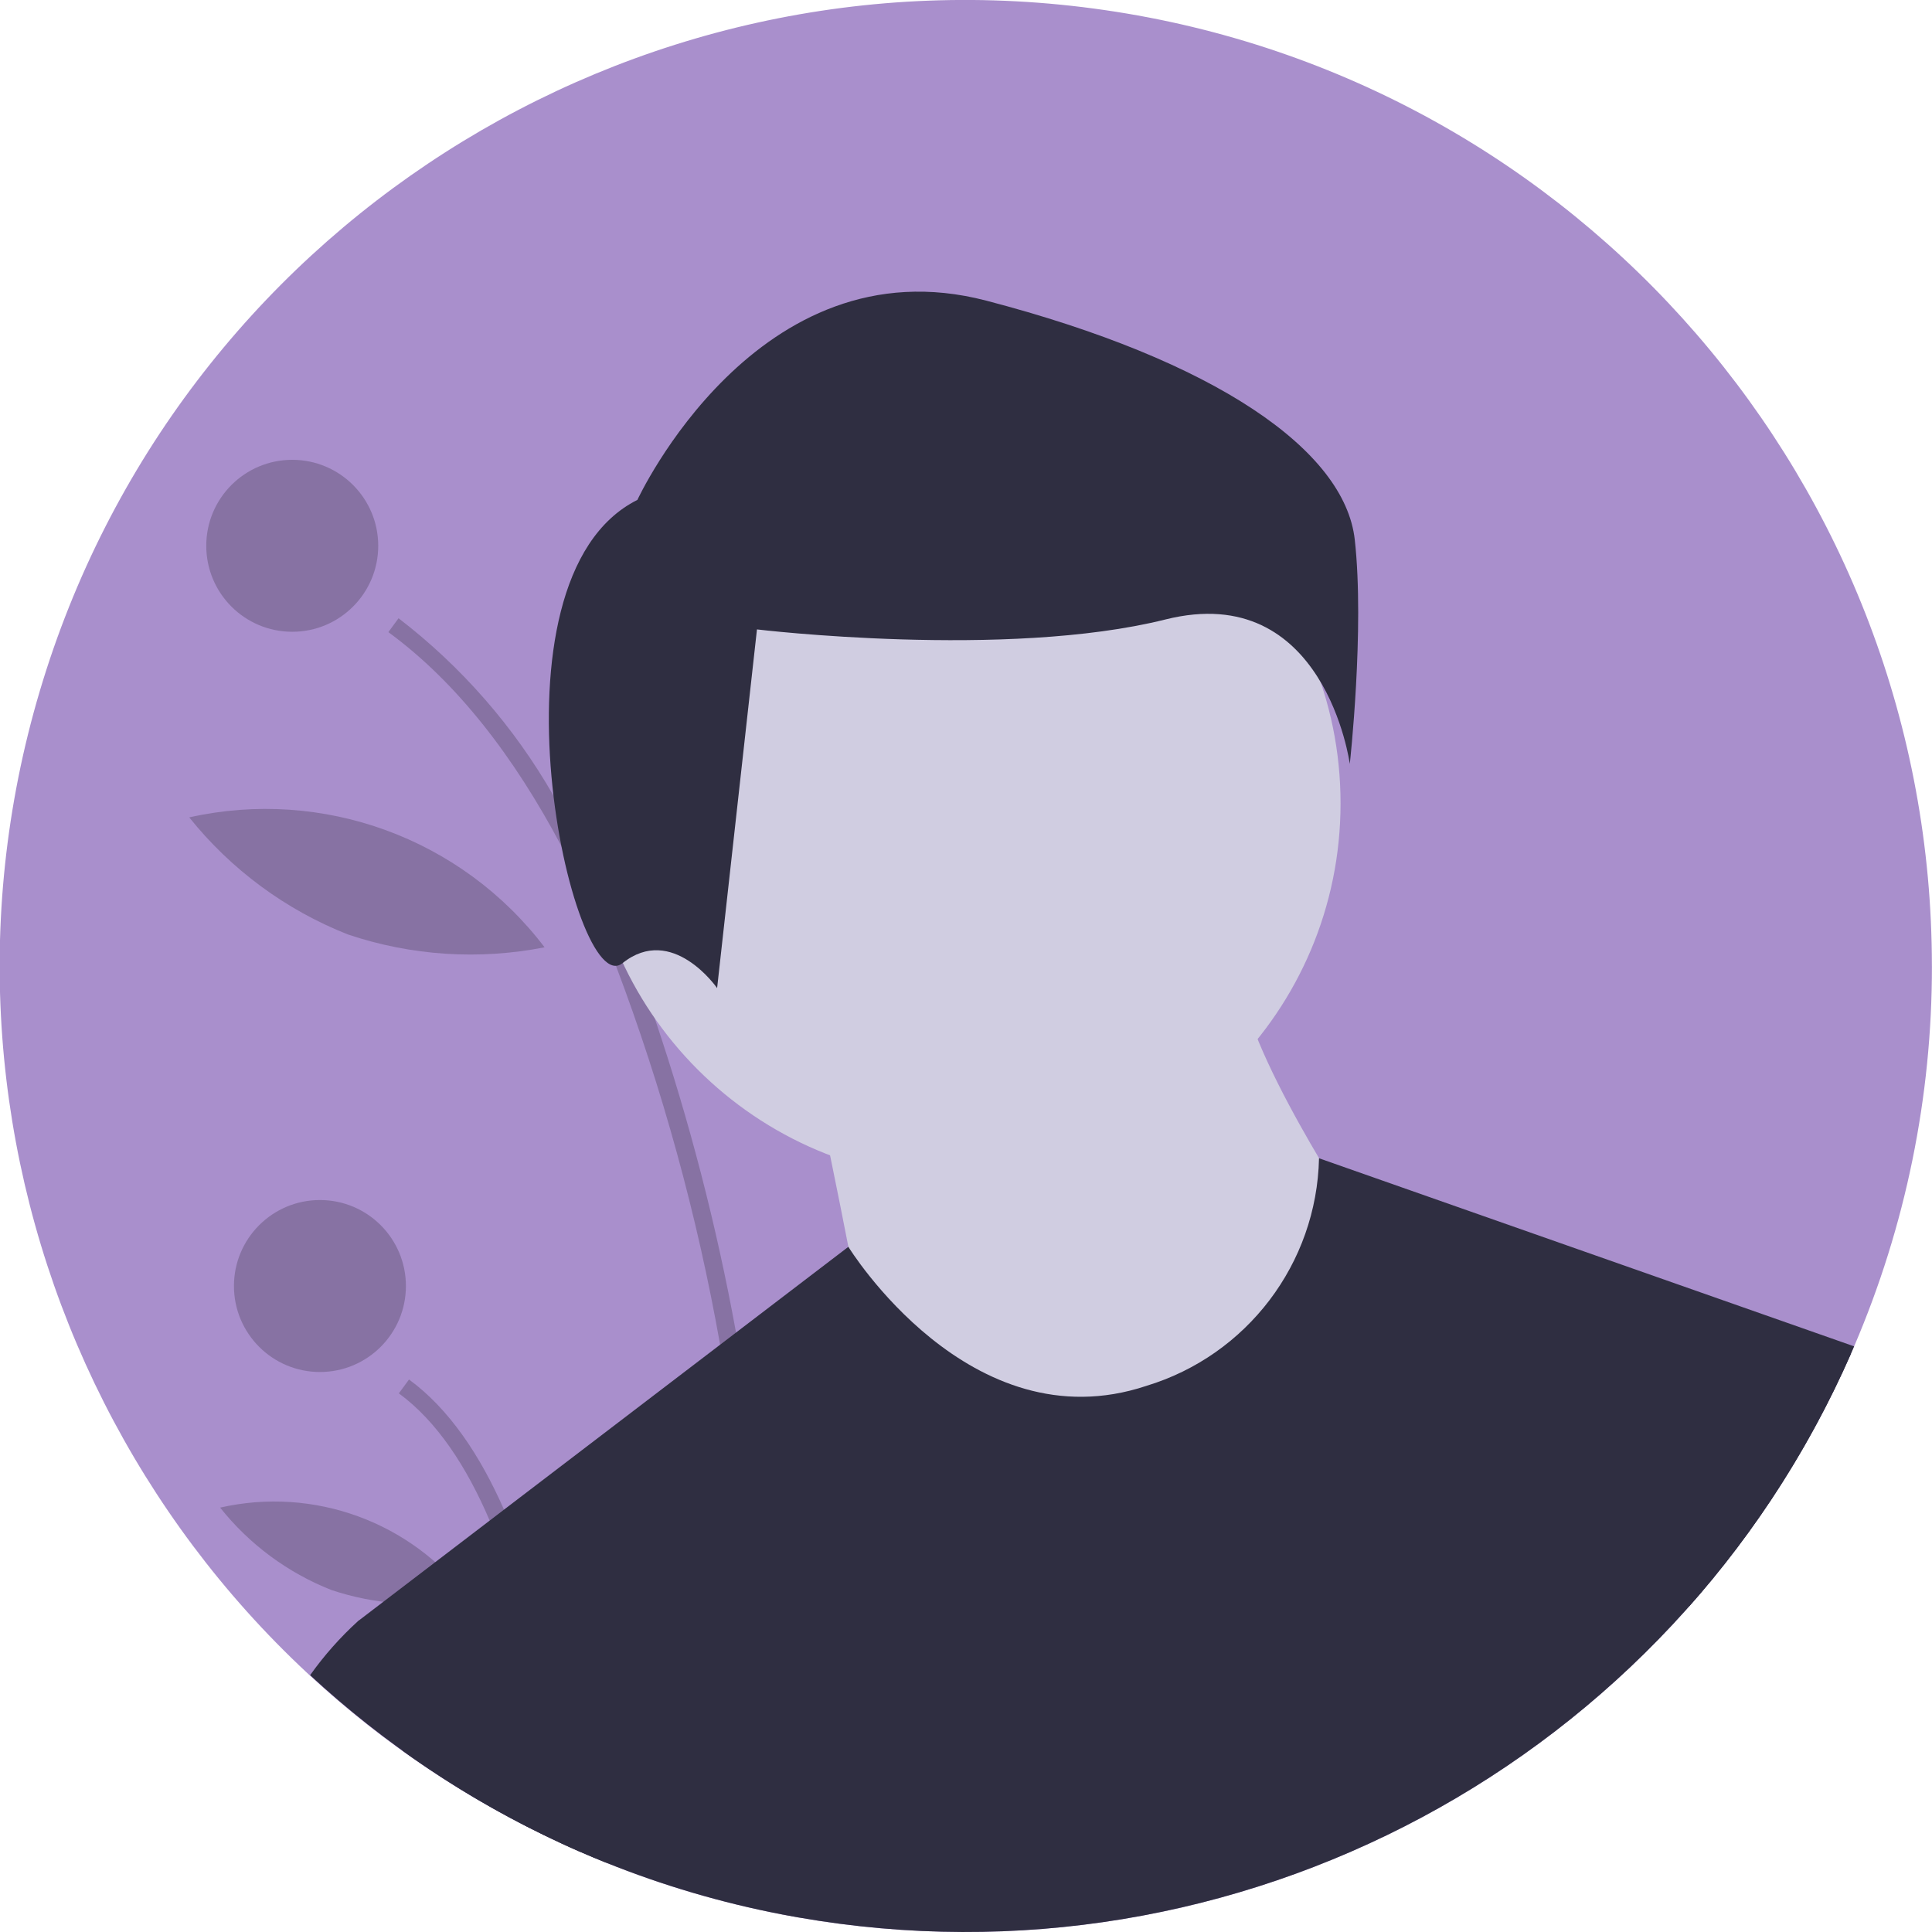
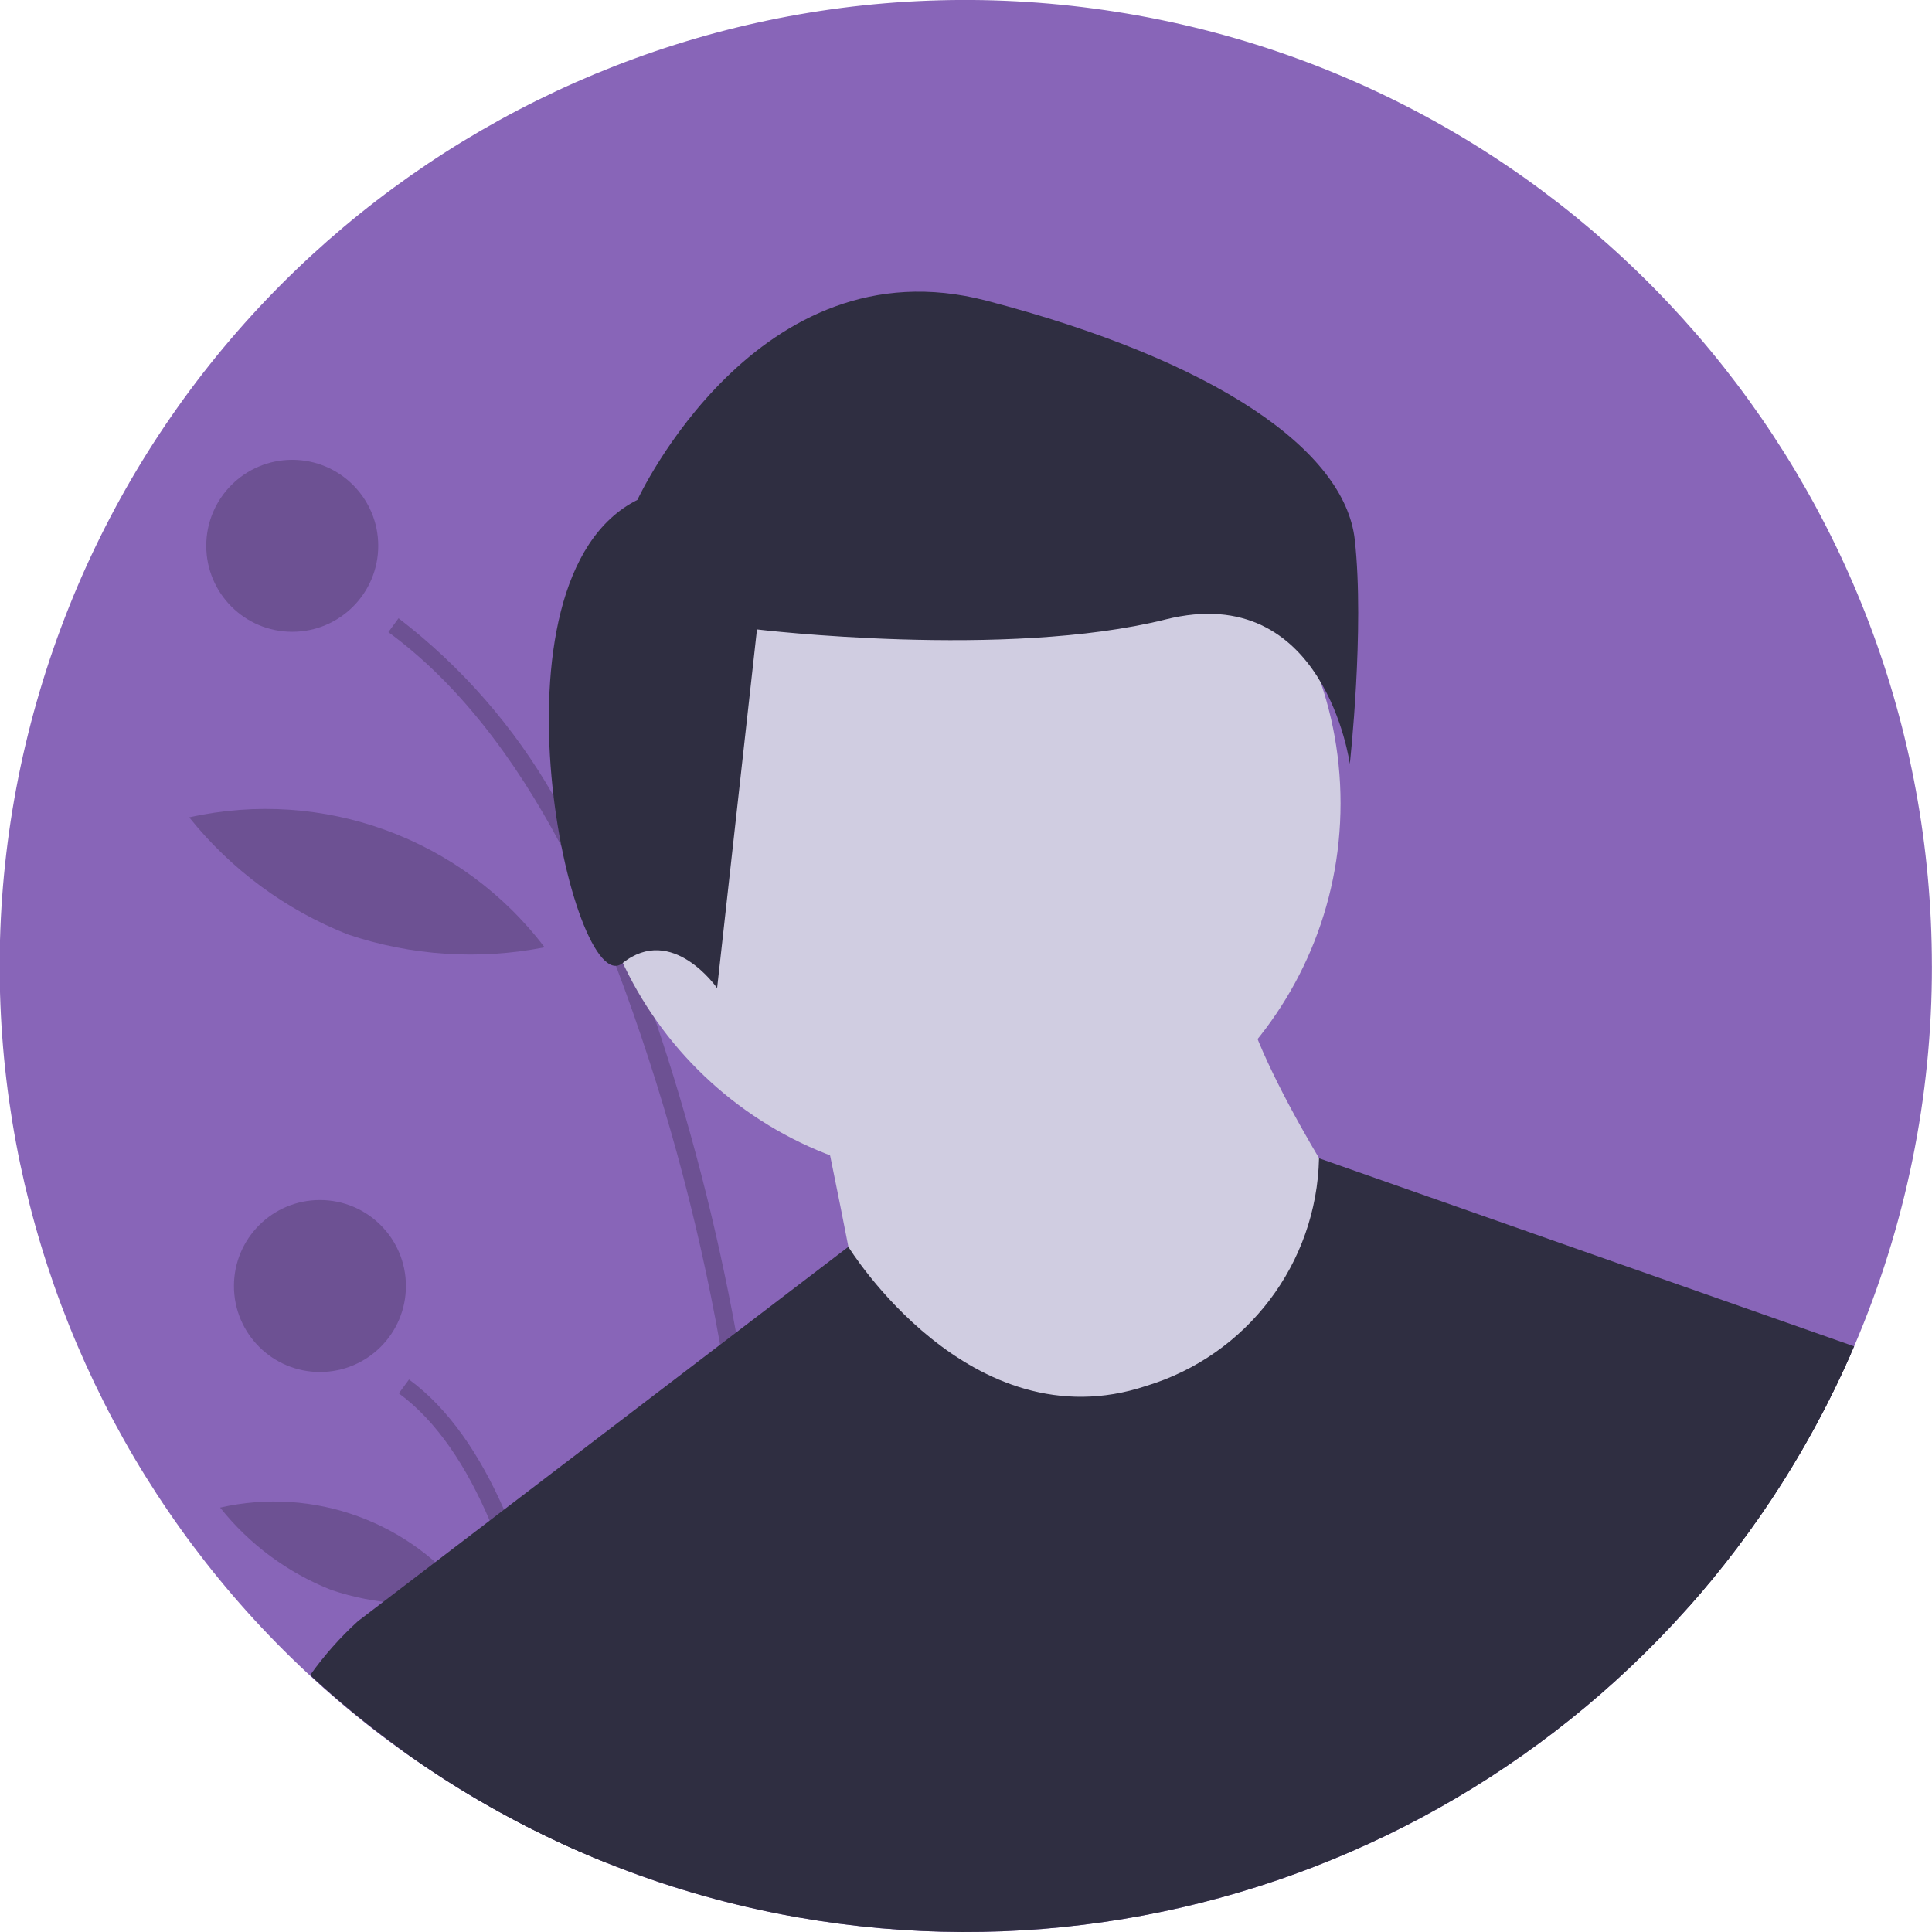
<svg xmlns="http://www.w3.org/2000/svg" id="Group_3" data-name="Group 3" width="149.387" height="149.393" viewBox="0 0 149.387 149.393">
-   <path id="Path_2" data-name="Path 2" d="M411.387,186.694a74.441,74.441,0,0,1-6.015,29.413l-.248.57a74.817,74.817,0,0,1-81.392,43.59q-.673-.119-1.344-.247a74.027,74.027,0,0,1-13.511-3.984q-1.064-.428-2.113-.886c-.477-.208-.955-.422-1.428-.643a74.7,74.7,0,1,1,106.049-67.812Z" transform="translate(-262 -112)" fill="#a98fcc" />
+   <path id="Path_2" data-name="Path 2" d="M411.387,186.694a74.441,74.441,0,0,1-6.015,29.413l-.248.57a74.817,74.817,0,0,1-81.392,43.59q-.673-.119-1.344-.247a74.027,74.027,0,0,1-13.511-3.984q-1.064-.428-2.113-.886c-.477-.208-.955-.422-1.428-.643a74.7,74.7,0,1,1,106.049-67.812Z" transform="translate(-262 -112)" fill="#8865B8" />
  <path id="Path_3" data-name="Path 3" d="M429.593,428.806q-.673-.119-1.344-.248a307.144,307.144,0,0,0-4.707-44.04,163.4,163.4,0,0,0-8.055-29.3,91.185,91.185,0,0,0-4.214-9.246c-3.633-6.862-8.039-12.638-13.383-16.552l.787-1.074a46.215,46.215,0,0,1,11.982,13.719q1.594,2.645,3.063,5.644,1.575,3.209,3,6.813.912,2.294,1.761,4.747a172.289,172.289,0,0,1,6.289,24.3q.573,3.016,1.092,6.181A313.4,313.4,0,0,1,429.593,428.806Z" transform="translate(-367.86 -280.54)" opacity="0.2" />
  <path id="Path_4" data-name="Path 4" d="M415.484,631.178c-.477-.208-.955-.422-1.428-.643a108.5,108.5,0,0,0-2.862-17.146,56.256,56.256,0,0,0-2.61-7.779c-1.77-4.143-4.062-7.666-7.025-9.838l.787-1.072c3.1,2.272,5.5,5.863,7.346,10.064a69.033,69.033,0,0,1,4.4,15.507C414.779,624.18,415.213,627.956,415.484,631.178Z" transform="translate(-370.719 -488.03)" opacity="0.2" />
  <circle id="Ellipse_15" data-name="Ellipse 15" cx="6.649" cy="6.649" r="6.649" transform="translate(15.949 35.555)" opacity="0.2" />
  <circle id="Ellipse_16" data-name="Ellipse 16" cx="6.649" cy="6.649" r="6.649" transform="translate(18.09 92.793)" opacity="0.2" />
  <path id="Path_5" data-name="Path 5" d="M482.422,305.4a29.535,29.535,0,0,0,1.7,15.158,26.916,26.916,0,0,0,5.106-28.807A29.537,29.537,0,0,0,482.422,305.4Z" transform="translate(-433.426 -252.032)" opacity="0.2" />
  <path id="Path_6" data-name="Path 6" d="M340.482,405.074a29.681,29.681,0,0,0,15.212.994,27.082,27.082,0,0,0-27.477-10.047A29.681,29.681,0,0,0,340.482,405.074Z" transform="translate(-313.584 -332.817)" opacity="0.2" />
  <path id="Path_7" data-name="Path 7" d="M347.617,644.458a20.7,20.7,0,0,0,10.67.676,18.866,18.866,0,0,0-19.259-7.042A20.7,20.7,0,0,0,347.617,644.458Z" transform="translate(-322.006 -521.515)" opacity="0.2" />
  <circle id="Ellipse_17" data-name="Ellipse 17" cx="29.119" cy="29.119" r="29.119" transform="translate(45.421 32.995)" fill="#d0cde1" />
  <path id="Path_8" data-name="Path 8" d="M547.833,461.887s3.64,17.29,3.64,19.11,17.29,10.01,17.29,10.01l15.47-2.73,5.46-16.38s-9.1-13.65-9.1-19.11Z" transform="translate(-484.668 -377.477)" fill="#d0cde1" />
  <path id="Path_9" data-name="Path 9" d="M502.935,531.825l-.247.57a74.817,74.817,0,0,1-81.392,43.59q-.673-.119-1.344-.247a74.028,74.028,0,0,1-13.511-3.984q-1.064-.428-2.113-.886c-.477-.208-.955-.422-1.428-.643a74.6,74.6,0,0,1-12.21-7.133l-3.452-10.013,1.94-1.481,3.991-3.047,4.258-3.251,1.107-.846L415.246,531.7l1.233-.941,8.685-6.63,0,0s9.392,15.3,23.042,10.753a18.823,18.823,0,0,0,13.352-17.6Z" transform="translate(-359.564 -427.718)" fill="#2f2e41" />
  <path id="Path_10" data-name="Path 10" d="M460.893,230.156s9.245-20.032,26.965-15.409,27.736,11.557,28.506,18.491-.385,17.335-.385,17.335-1.926-14.253-14.253-11.171-31.588.77-31.588.77l-3.082,27.736s-3.467-5.008-7.319-1.926S448.566,236.319,460.893,230.156Z" transform="translate(-411.605 -191.502)" fill="#2f2e41" />
  <path id="Path_11" data-name="Path 11" d="M393.416,697.946q-1.064-.428-2.113-.886c-.477-.208-.955-.422-1.428-.643a74.88,74.88,0,0,1-19.356-12.972,26.187,26.187,0,0,1,3.695-4.174h13.65l2.046,6.882Z" transform="translate(-346.539 -553.911)" fill="#2f2e41" />
  <path id="Path_12" data-name="Path 12" d="M853.733,576.32l11.71,2.068A74.681,74.681,0,0,1,852.9,597.961Z" transform="translate(-722.319 -473.711)" fill="#2f2e41" />
</svg>
